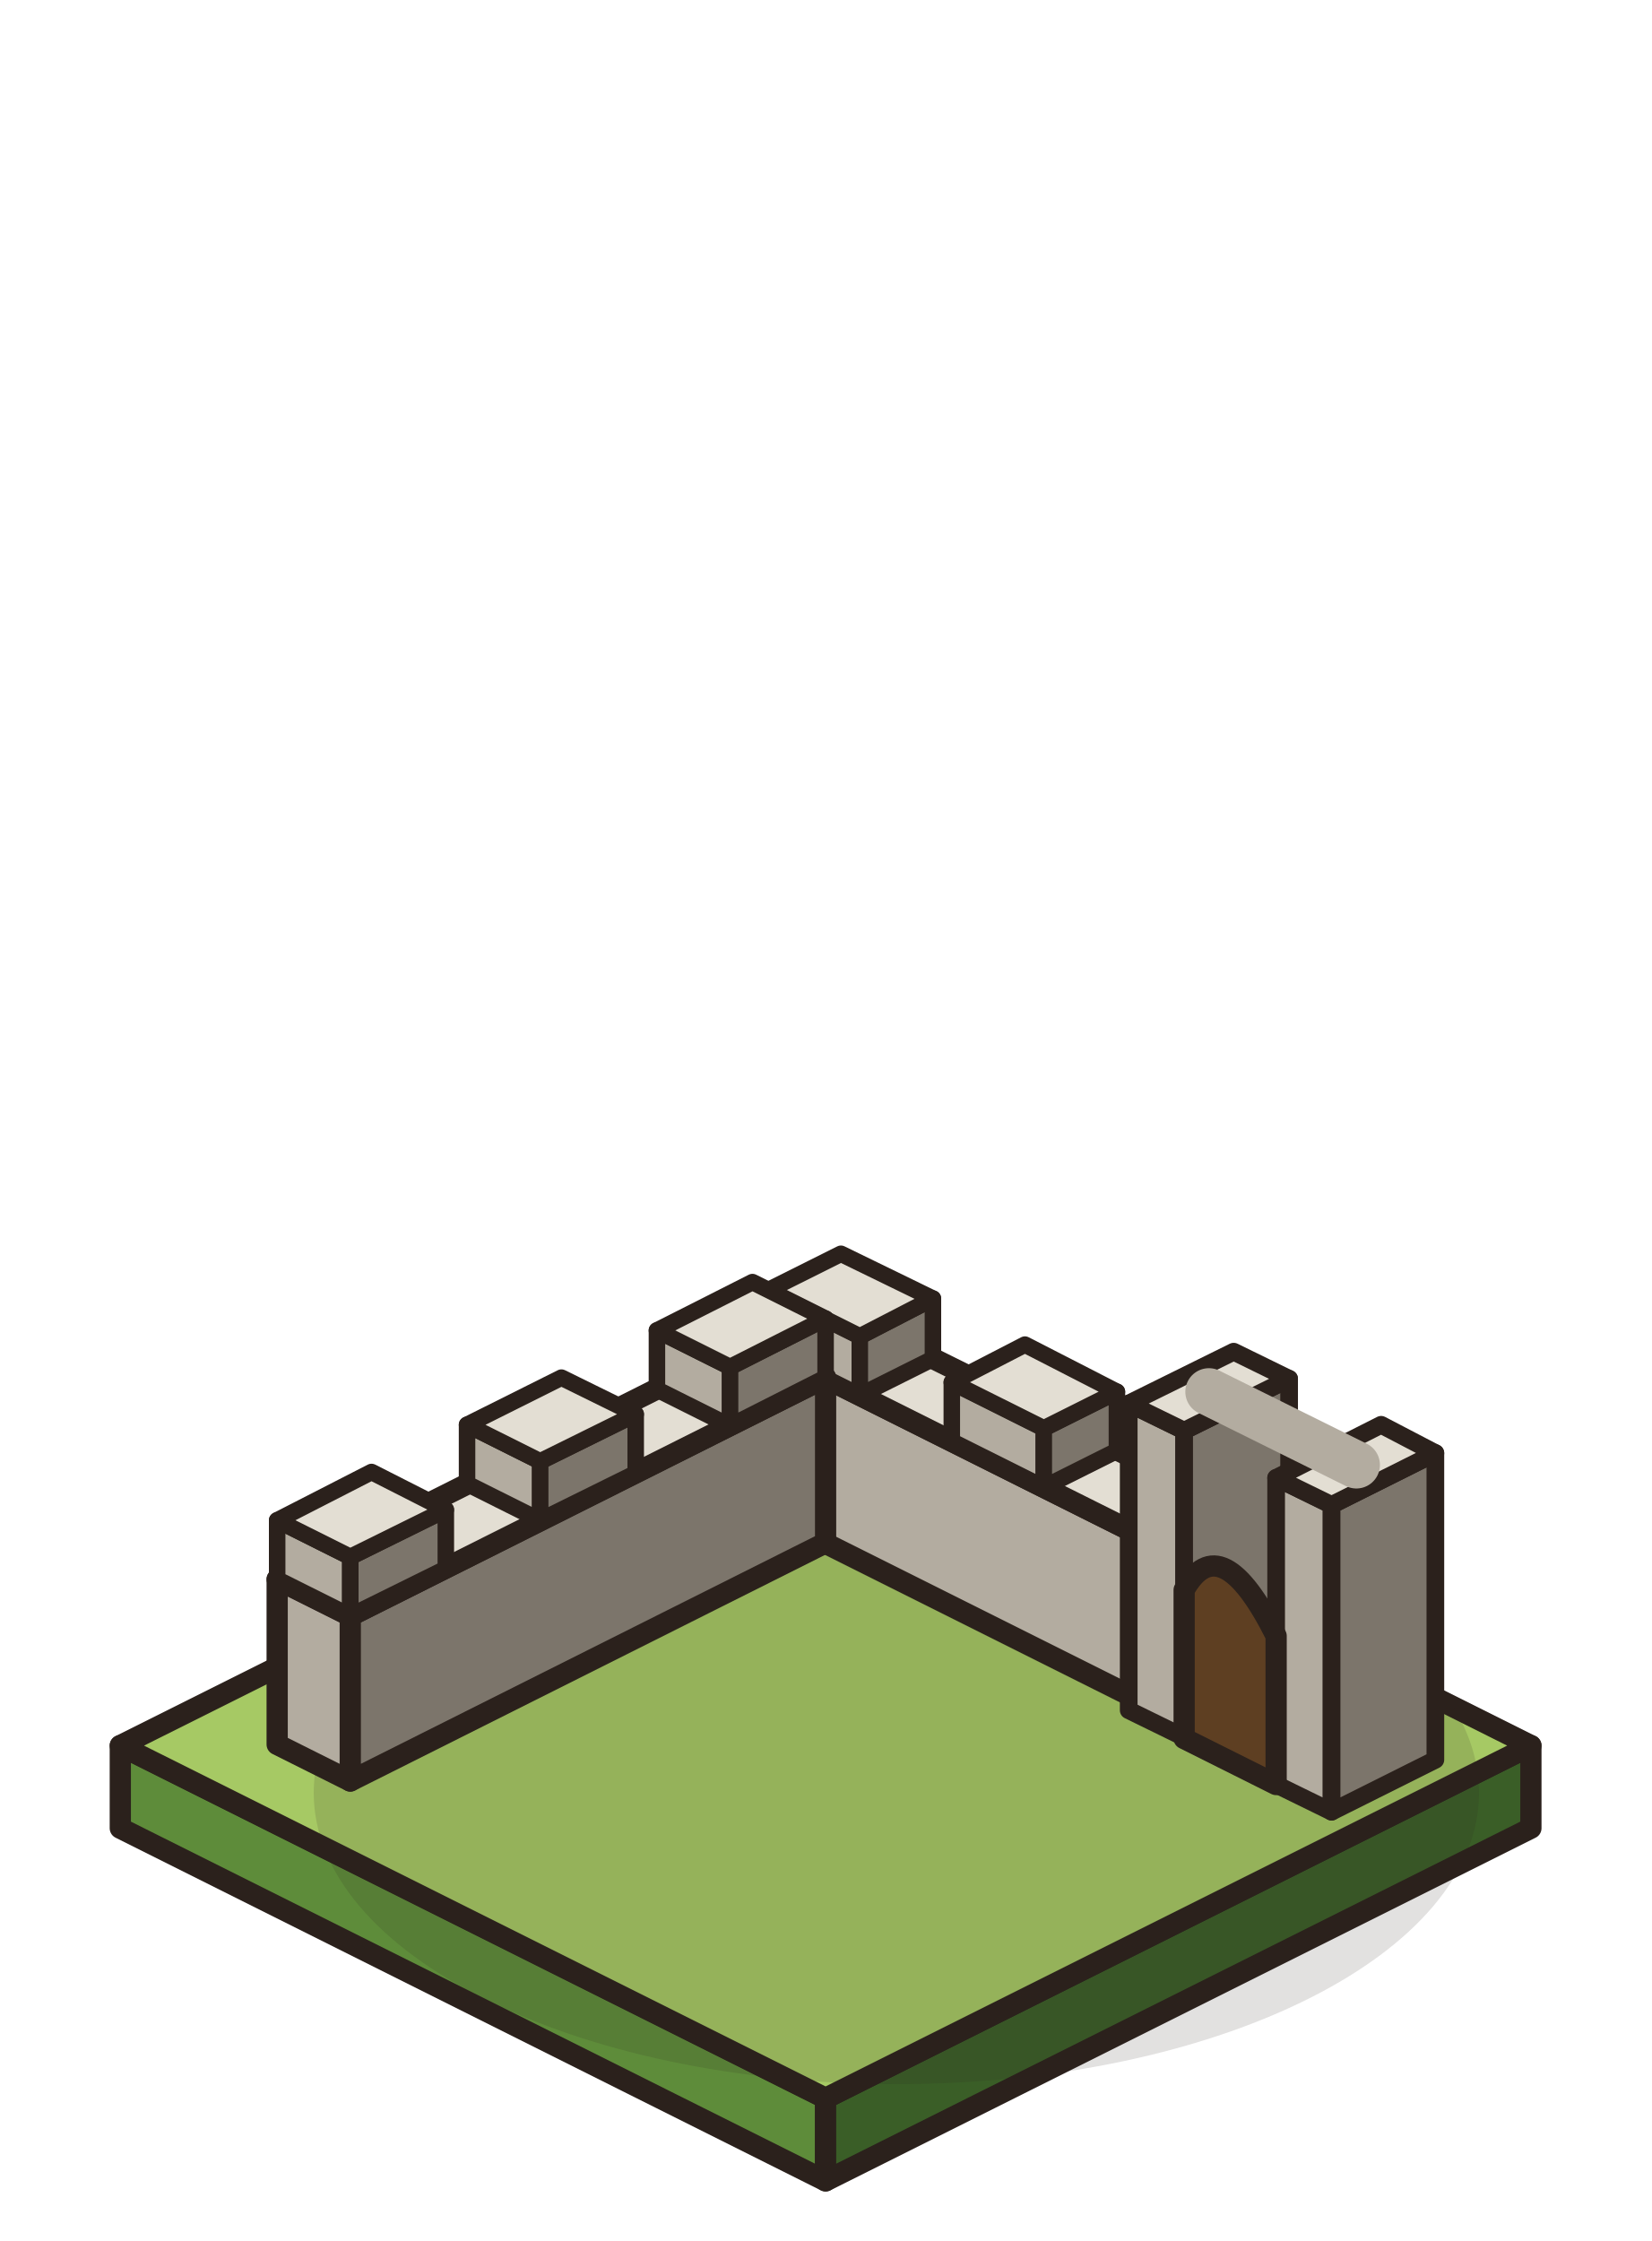
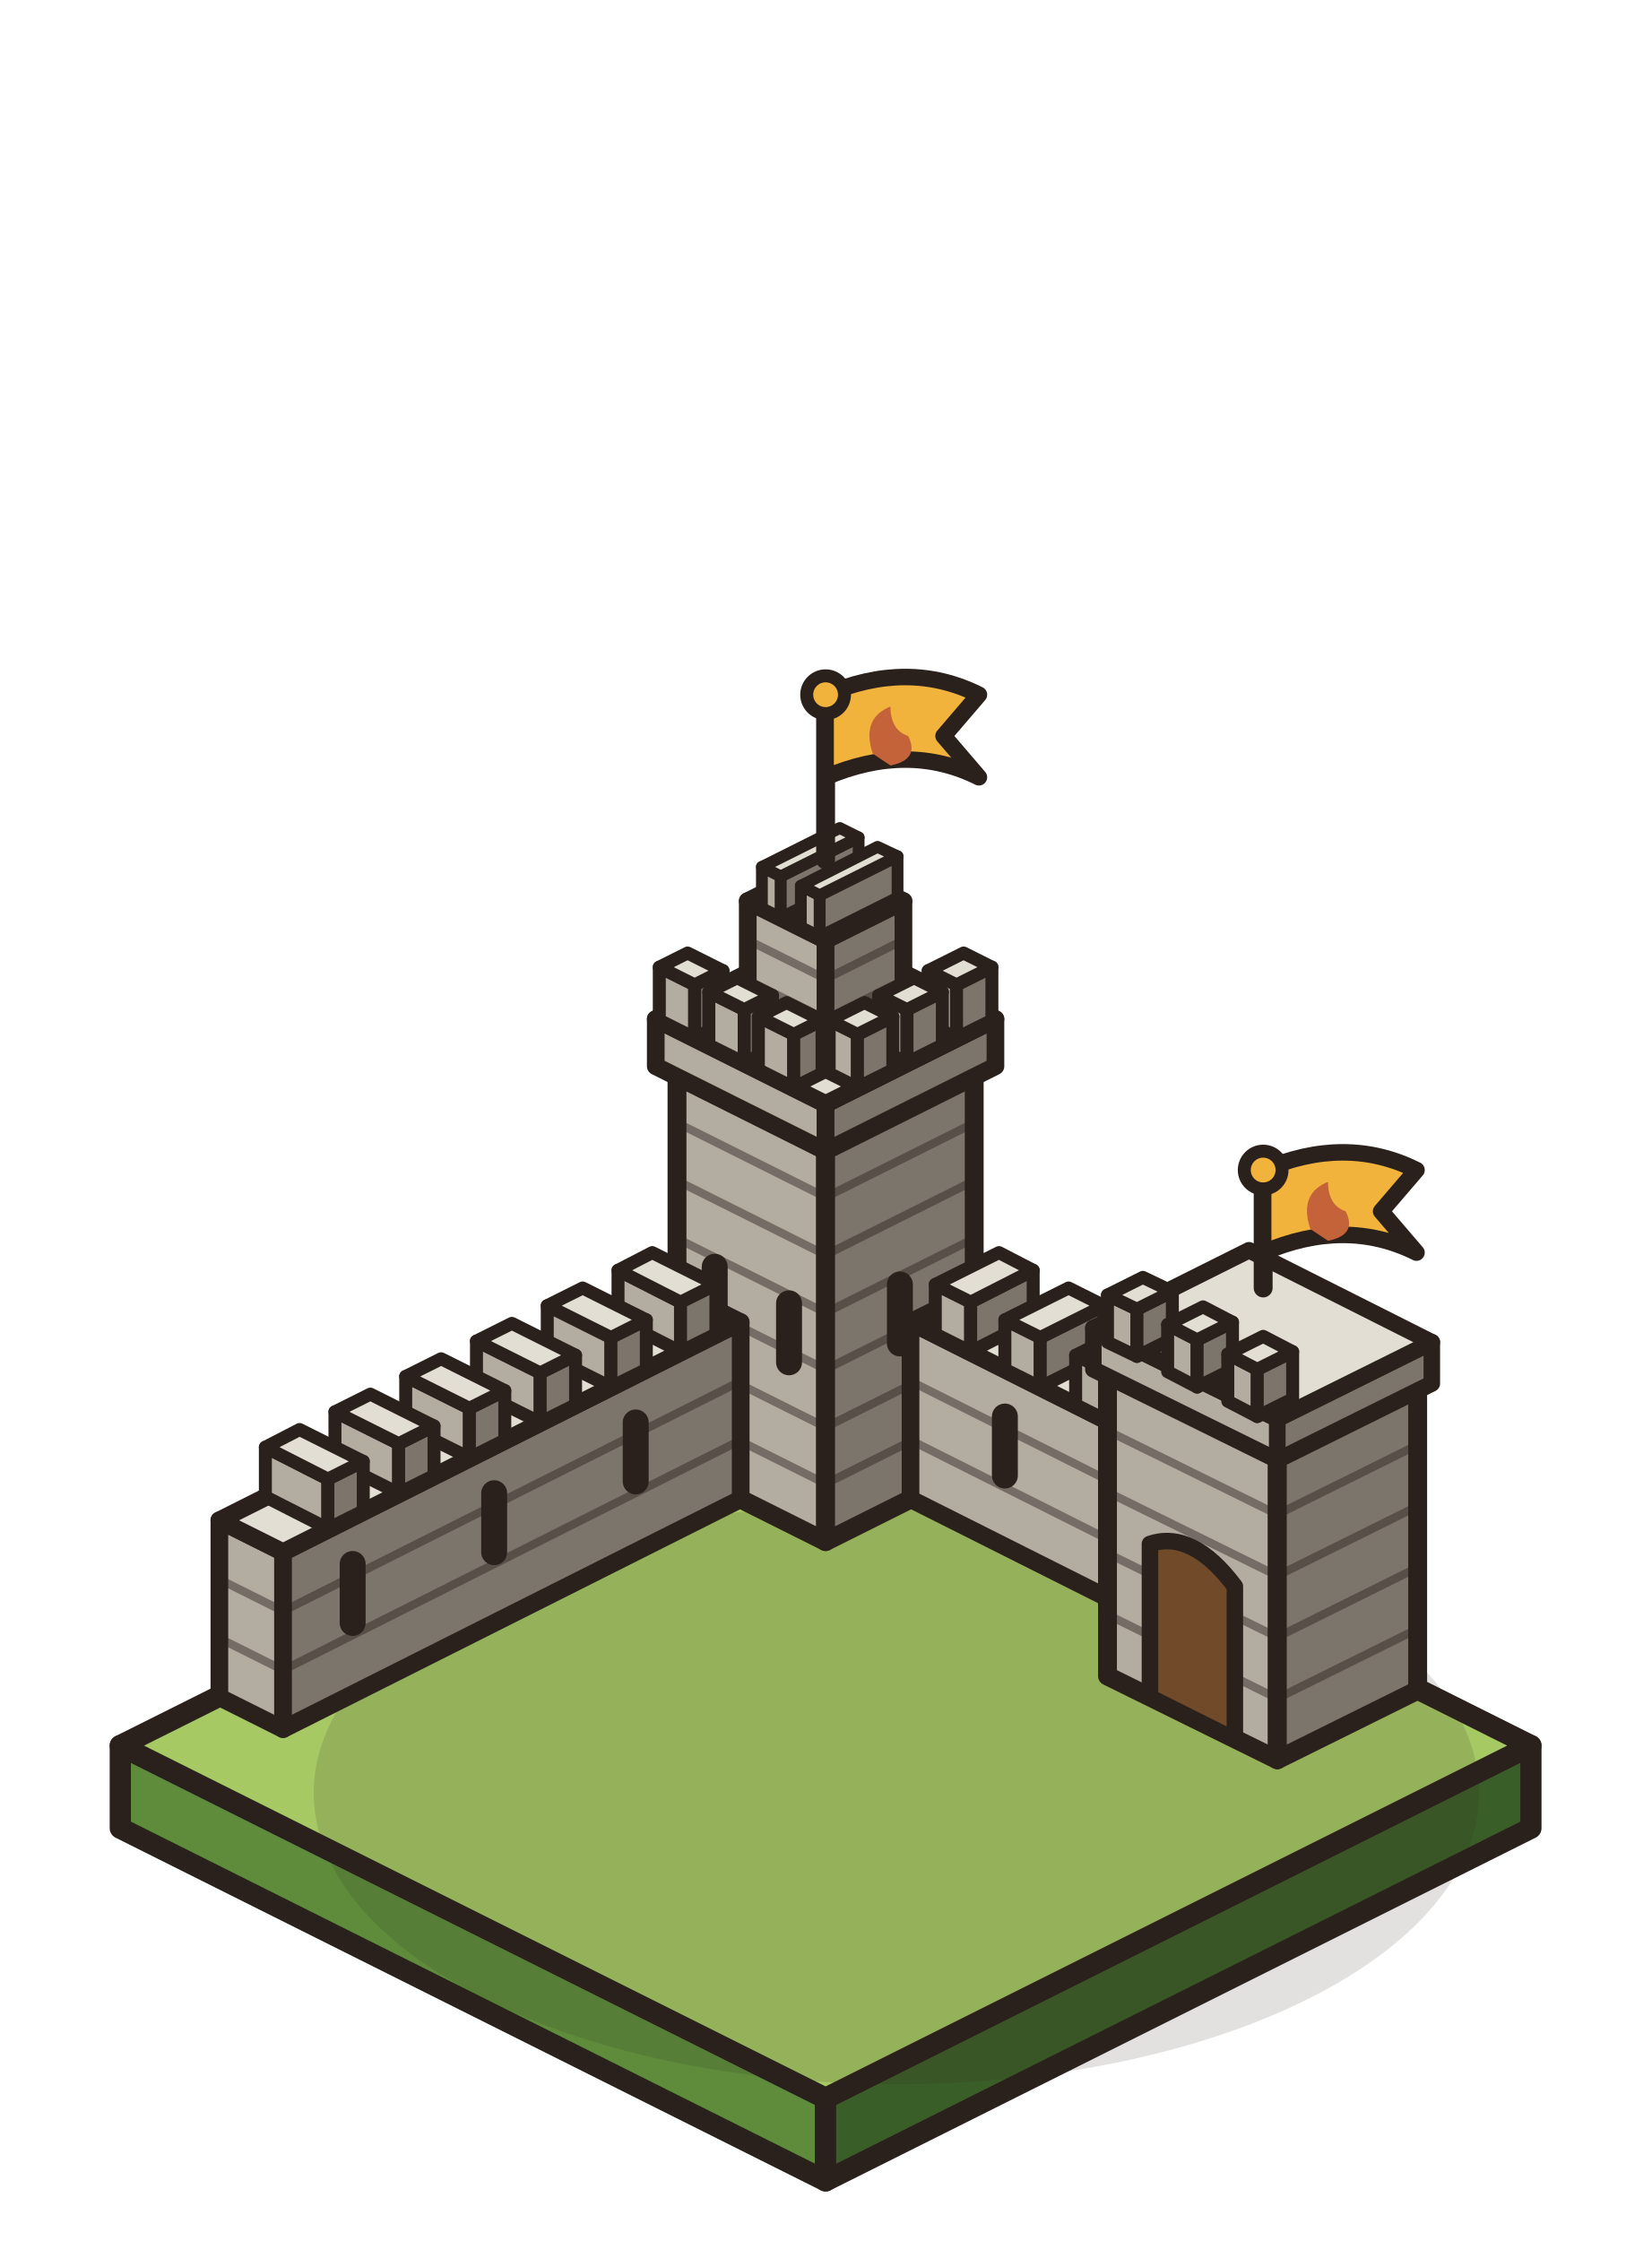
<svg xmlns="http://www.w3.org/2000/svg" viewBox="-70 -122 140 190" width="280" height="380">
  <path d="M-59.8 26L0 55.9L0 62.9L-59.8 33Z" fill="#5E8C3A" stroke="#2B211C" stroke-width="1.8" stroke-linejoin="round" />
  <path d="M59.8 26L0 55.9L0 62.9L59.8 33Z" fill="#3A5E27" stroke="#2B211C" stroke-width="1.8" stroke-linejoin="round" />
  <path d="M0 -3.9L59.8 26L0 55.9L-59.8 26Z" fill="#A6C964" stroke="#2B211C" stroke-width="1.8" stroke-linejoin="round" />
  <ellipse cx="6" cy="30" rx="49.4" ry="24.7" fill="#2B211C" opacity="0.14" />
-   <path d="M-4.9 -7.6L26.3 8L26.3 22L-4.9 6.4Z" fill="#B3ACA0" stroke="#2B211C" stroke-width="1.8" stroke-linejoin="round" />
-   <path d="M32.5 4.8L26.3 8L26.3 22L32.5 18.8Z" fill="#7C756B" stroke="#2B211C" stroke-width="1.8" stroke-linejoin="round" />
-   <path d="M1.3 -10.7L32.5 4.8L26.3 8L-4.9 -7.6Z" fill="#E3DED3" stroke="#2B211C" stroke-width="1.8" stroke-linejoin="round" />
-   <path d="M-4.9 -12.6L2.9 -8.7L2.9 -3.7L-4.9 -7.6Z" fill="#B3ACA0" stroke="#2B211C" stroke-width="1.4" stroke-linejoin="round" />
-   <path d="M9.1 -11.9L2.9 -8.7L2.9 -3.7L9.1 -6.8Z" fill="#7C756B" stroke="#2B211C" stroke-width="1.4" stroke-linejoin="round" />
-   <path d="M1.3 -15.7L9.1 -11.9L2.9 -8.7L-4.9 -12.6Z" fill="#E3DED3" stroke="#2B211C" stroke-width="1.4" stroke-linejoin="round" />
-   <path d="M10.7 -4.8L18.5 -0.9L18.5 4.1L10.7 0.2Z" fill="#B3ACA0" stroke="#2B211C" stroke-width="1.4" stroke-linejoin="round" />
-   <path d="M24.7 -4L18.5 -0.9L18.5 4.1L24.7 1Z" fill="#7C756B" stroke="#2B211C" stroke-width="1.4" stroke-linejoin="round" />
-   <path d="M16.9 -8L24.7 -4L18.5 -0.9L10.7 -4.8Z" fill="#E3DED3" stroke="#2B211C" stroke-width="1.4" stroke-linejoin="round" />
-   <path d="M-46.5 11.9L-40.3 15L-40.3 29L-46.5 25.9Z" fill="#B3ACA0" stroke="#2B211C" stroke-width="1.8" stroke-linejoin="round" />
-   <path d="M0 -5.2L-40.3 15L-40.3 29L0 8.8Z" fill="#7C756B" stroke="#2B211C" stroke-width="1.8" stroke-linejoin="round" />
-   <path d="M-6.2 -8.3L0 -5.2L-40.3 15L-46.5 11.9Z" fill="#E3DED3" stroke="#2B211C" stroke-width="1.8" stroke-linejoin="round" />
-   <path d="M-14.3 -9.2L-8.1 -6.1L-8.1 -1.1L-14.3 -4.2Z" fill="#B3ACA0" stroke="#2B211C" stroke-width="1.4" stroke-linejoin="round" />
-   <path d="M0 -10.2L-8.1 -6.1L-8.1 -1.1L0 -5.2Z" fill="#7C756B" stroke="#2B211C" stroke-width="1.4" stroke-linejoin="round" />
-   <path d="M-6.2 -13.3L0 -10.2L-8.1 -6.1L-14.3 -9.2Z" fill="#E3DED3" stroke="#2B211C" stroke-width="1.4" stroke-linejoin="round" />
-   <path d="M-30.4 -1.2L-24.2 1.9L-24.2 6.9L-30.4 3.8Z" fill="#B3ACA0" stroke="#2B211C" stroke-width="1.4" stroke-linejoin="round" />
-   <path d="M-16.1 -2.1L-24.2 1.9L-24.2 6.9L-16.1 2.9Z" fill="#7C756B" stroke="#2B211C" stroke-width="1.4" stroke-linejoin="round" />
-   <path d="M-22.4 -5.2L-16.1 -2.1L-24.2 1.9L-30.4 -1.2Z" fill="#E3DED3" stroke="#2B211C" stroke-width="1.4" stroke-linejoin="round" />
-   <path d="M-46.5 6.9L-40.3 10L-40.3 15L-46.5 11.9Z" fill="#B3ACA0" stroke="#2B211C" stroke-width="1.4" stroke-linejoin="round" />
-   <path d="M-32.2 6L-40.3 10L-40.3 15L-32.2 11Z" fill="#7C756B" stroke="#2B211C" stroke-width="1.4" stroke-linejoin="round" />
-   <path d="M-38.5 2.8L-32.2 6L-40.3 10L-46.5 6.9Z" fill="#E3DED3" stroke="#2B211C" stroke-width="1.4" stroke-linejoin="round" />
-   <path d="M25.7 -3L30.4 -0.7L30.4 25.3L25.7 23Z" fill="#B3ACA0" stroke="#2B211C" stroke-width="1.5" stroke-linejoin="round" />
-   <path d="M39.3 -5.1L30.4 -0.7L30.4 25.3L39.3 20.9Z" fill="#7C756B" stroke="#2B211C" stroke-width="1.5" stroke-linejoin="round" />
-   <path d="M34.6 -7.4L39.3 -5.1L30.4 -0.7L25.7 -3Z" fill="#E3DED3" stroke="#2B211C" stroke-width="1.5" stroke-linejoin="round" />
-   <path d="M38.2 3.3L42.9 5.6L42.9 31.6L38.2 29.3Z" fill="#B3ACA0" stroke="#2B211C" stroke-width="1.5" stroke-linejoin="round" />
-   <path d="M51.7 1.2L42.9 5.6L42.9 31.6L51.7 27.2Z" fill="#7C756B" stroke="#2B211C" stroke-width="1.5" stroke-linejoin="round" />
-   <path d="M47.1 -1.2L51.7 1.2L42.9 5.6L38.2 3.3Z" fill="#E3DED3" stroke="#2B211C" stroke-width="1.5" stroke-linejoin="round" />
-   <path d="M32.5 -4L45 2.2" fill="none" stroke="#B3ACA0" stroke-width="4" stroke-linecap="round" stroke-linejoin="round" />
-   <path d="M30.4 25.4L30.4 12.8Q33.5 7.3 38.2 16.7L38.2 29.3Z" fill="#5E3F22" stroke="#2B211C" stroke-width="1.8" stroke-linejoin="round" />
+   <g stroke="#2B211C" stroke-width="1.5" stroke-linejoin="round" stroke-linecap="round">
+     <path d="M-12.6 2.4L0 8.7L0 -25.3L-12.6 -31.6Z" fill="#B3ACA0" stroke-width="1.6" />
+     <path d="M0 8.7L12.6 2.4L12.6 -31.6L0 -25.3Z" fill="#7C756B" stroke-width="1.6" />
+     <path d="M0 -37.9L12.6 -31.6L0 -25.3L-12.6 -31.6Z" fill="#E3DED3" stroke-width="1.6" />
+     <path d="M-12.6 -2.5L0 3.8M0 3.8L12.6 -2.5M-12.6 -7.3L0 -1M0 -1L12.6 -7.3M-12.6 -12.2L0 -5.9M0 -5.9L12.6 -12.2M-12.6 -17L0 -10.7M0 -10.7L12.6 -17M-12.6 -21.9L0 -15.6M0 -15.6L12.6 -21.9M-12.6 -26.8L0 -20.5M0 -20.5L12.6 -26.8" fill="none" stroke-width=".7" opacity=".45" />
+     <path d="M-9.4 -9.6v-5M-3.1 -6.5v-5" fill="none" stroke-width="2.2" stroke-linecap="round" />
+     <path d="M6.3 -8.1v-5" fill="none" stroke-width="2.2" stroke-linecap="round" />
+     <path d="M-14.4 -31.6L0 -24.4L0 -28.4L-14.4 -35.6Z" fill="#B3ACA0" stroke-width="1.5" />
+     <path d="M0 -24.4L14.4 -31.6L14.4 -35.6L0 -28.4Z" fill="#7C756B" stroke-width="1.5" />
+     <path d="M0 -42.8L14.4 -35.6L0 -28.4L-14.4 -35.6Z" fill="#E3DED3" stroke-width="1.5" />
+     <path d="M-6.6 -35.6L0 -32.3L0 -42.3L-6.6 -45.6Z" fill="#B3ACA0" stroke-width="1.5" />
+     <path d="M0 -32.3L6.6 -35.6L6.6 -45.6L0 -42.3Z" fill="#7C756B" stroke-width="1.5" />
+     <path d="M0 -48.9L6.6 -45.6L0 -42.3L-6.6 -45.6Z" fill="#E3DED3" stroke-width="1.5" />
+     <path d="M-6.6 -38.9L0 -35.6M0 -35.6L6.6 -38.9M-6.6 -42.3L0 -39M0 -39L6.6 -42.3" fill="none" stroke-width=".7" opacity=".45" />
+     <path d="M-5.4 -45L-3.8 -44.2L-3.8 -47.7L-5.4 -48.5Z" fill="#B3ACA0" stroke-width="1" />
+     <path d="M-3.8 -44.2L2.8 -47.5L2.8 -51L-3.8 -47.7Z" fill="#7C756B" stroke-width="1" />
+     <path d="M1.2 -51.8L2.8 -51L-3.8 -47.7L-5.4 -48.5Z" fill="#E3DED3" stroke-width="1" />
+     <path d="M-2.1 -43.4L-0.5 -42.6L-0.5 -46.1L-2.1 -46.9Z" fill="#B3ACA0" stroke-width="1" />
+     <path d="M-0.5 -42.6L6.1 -45.9L6.1 -49.4L-0.5 -46.1Z" fill="#7C756B" stroke-width="1" />
+     <path d="M4.4 -50.2L6.1 -49.4L-0.5 -46.1L-2.1 -46.9Z" fill="#E3DED3" stroke-width="1" />
+     <path d="M-14.1 -35.5L-11.1 -34L-11.1 -38.5L-14.1 -40Z" fill="#B3ACA0" stroke-width="1.1" />
+     <path d="M-11.1 -34L-8.7 -35.2L-8.7 -39.7L-11.1 -38.5Z" fill="#7C756B" stroke-width="1.1" />
+     <path d="M-11.7 -41.2L-8.7 -39.7L-11.1 -38.5L-14.1 -40Z" fill="#E3DED3" stroke-width="1.1" />
+     <path d="M-9.9 -33.4L-6.9 -31.9L-6.9 -36.4L-9.9 -37.9Z" fill="#B3ACA0" stroke-width="1.1" />
+     <path d="M-6.9 -31.9L-4.5 -33.1L-4.5 -37.6L-6.9 -36.4Z" fill="#7C756B" stroke-width="1.1" />
+     <path d="M-7.5 -39.1L-4.5 -37.6L-6.9 -36.4L-9.9 -37.9Z" fill="#E3DED3" stroke-width="1.1" />
+     <path d="M-5.7 -31.3L-2.7 -29.8L-2.7 -34.3L-5.7 -35.8Z" fill="#B3ACA0" stroke-width="1.1" />
+     <path d="M-2.7 -29.8L-0.3 -31L-0.3 -35.5L-2.7 -34.3Z" fill="#7C756B" stroke-width="1.1" />
+     <path d="M-3.3 -37L-0.3 -35.5L-2.7 -34.3L-5.7 -35.8Z" fill="#E3DED3" stroke-width="1.1" />
+     <path d="M8.7 -35.2L11.1 -34L11.1 -38.5L8.7 -39.7Z" fill="#B3ACA0" stroke-width="1.1" />
+     <path d="M11.1 -34L14.1 -35.5L14.1 -40L11.1 -38.5Z" fill="#7C756B" stroke-width="1.1" />
+     <path d="M11.7 -41.2L14.1 -40L11.1 -38.5L8.7 -39.7Z" fill="#E3DED3" stroke-width="1.1" />
+     <path d="M4.5 -33.1L6.9 -31.9L6.9 -36.4L4.5 -37.6Z" fill="#B3ACA0" stroke-width="1.1" />
+     <path d="M6.9 -31.9L9.9 -33.4L9.9 -37.9L6.9 -36.4Z" fill="#7C756B" stroke-width="1.1" />
+     <path d="M7.5 -39.1L9.9 -37.9L6.9 -36.4L4.5 -37.6Z" fill="#E3DED3" stroke-width="1.1" />
+     <path d="M0.3 -31L2.7 -29.8L2.7 -34.3L0.3 -35.5Z" fill="#B3ACA0" stroke-width="1.1" />
+     <path d="M2.7 -29.8L5.7 -31.3L5.7 -35.8L2.7 -34.3Z" fill="#7C756B" stroke-width="1.1" />
+     <path d="M3.3 -37L5.7 -35.8L2.7 -34.3L0.3 -35.5Z" fill="#E3DED3" stroke-width="1.1" />
+     <path d="M0 -49.1V-63.1" fill="none" stroke-width="1.6" stroke-linecap="round" />
+     <path d="M0 -63.1Q7 -66.1 13 -63.1L10 -59.6L13 -56.1Q7 -59.1 0 -56.1Z" fill="#F2B33D" stroke-width="1.4" />
+     <path d="M4 -58.1Q3 -61.1 5.5 -62.1Q5.5 -60.1 7 -59.6Q8 -57.6 5.5 -57.1Z" fill="#C4623A" stroke="none" />
+     <circle cx="0" cy="-63.1" r="1.6" fill="#F2B33D" stroke-width="1.1" />
+     <path d="M-51.4 21.9L-46 24.6L-46 9.6L-51.4 6.9Z" fill="#B3ACA0" stroke-width="1.5" />
+     <path d="M-46 24.6L-7.2 5.1L-7.2 -9.9L-46 9.6Z" fill="#7C756B" stroke-width="1.5" />
+     <path d="M-12.6 -12.6L-7.2 -9.9L-46 9.6L-51.4 6.9Z" fill="#E3DED3" stroke-width="1.5" />
+     <path d="M-51.4 16.9L-46 19.6M-46 19.6L-7.2 0.1M-51.4 11.9L-46 14.6M-46 14.6L-7.2 -4.9" fill="none" stroke-width=".7" opacity=".45" />
+     <path d="M-16.1 3.6v-5M-28.1 9.6v-5M-40.1 15.6v-5" fill="none" stroke-width="2.2" stroke-linecap="round" />
+     <path d="M-17.6 -10.1L-12.3 -7.4L-12.3 -11.6L-17.6 -14.3Z" fill="#B3ACA0" stroke-width="1.1" />
+     <path d="M-12.3 -7.4L-9.3 -8.9L-9.3 -13.1L-12.3 -11.6Z" fill="#7C756B" stroke-width="1.1" />
+     <path d="M-14.7 -15.8L-9.3 -13.1L-12.3 -11.6L-17.6 -14.3Z" fill="#E3DED3" stroke-width="1.1" />
+     <path d="M-23.6 -7.1L-18.2 -4.4L-18.2 -8.6L-23.6 -11.3Z" fill="#B3ACA0" stroke-width="1.1" />
+     <path d="M-18.2 -4.4L-15.2 -5.9L-15.2 -10.1L-18.2 -8.6Z" fill="#7C756B" stroke-width="1.1" />
+     <path d="M-20.6 -12.8L-15.2 -10.1L-18.2 -8.6L-23.6 -11.3Z" fill="#E3DED3" stroke-width="1.1" />
+     <path d="M-29.6 -4.1L-24.2 -1.4L-24.2 -5.6L-29.6 -8.3Z" fill="#B3ACA0" stroke-width="1.1" />
+     <path d="M-24.2 -1.4L-21.2 -2.9L-21.2 -7.1L-24.2 -5.6Z" fill="#7C756B" stroke-width="1.1" />
+     <path d="M-26.6 -9.8L-21.2 -7.1L-24.2 -5.6L-29.6 -8.3Z" fill="#E3DED3" stroke-width="1.1" />
+     <path d="M-35.6 -1.1L-30.2 1.6L-30.2 -2.6L-35.6 -5.3Z" fill="#B3ACA0" stroke-width="1.1" />
+     <path d="M-30.2 1.6L-27.2 0.1L-27.2 -4.1L-30.2 -2.6Z" fill="#7C756B" stroke-width="1.1" />
+     <path d="M-32.6 -6.8L-27.2 -4.1L-30.2 -2.6L-35.6 -5.3Z" fill="#E3DED3" stroke-width="1.1" />
+     <path d="M-41.6 1.9L-36.2 4.6L-36.2 0.4L-41.6 -2.3Z" fill="#B3ACA0" stroke-width="1.1" />
+     <path d="M-36.2 4.6L-33.2 3.1L-33.2 -1.1L-36.2 0.4Z" fill="#7C756B" stroke-width="1.1" />
+     <path d="M-38.6 -3.8L-33.2 -1.1L-36.2 0.4L-41.6 -2.3Z" fill="#E3DED3" stroke-width="1.1" />
+     <path d="M-47.5 4.9L-42.2 7.6L-42.2 3.4L-47.5 0.7Z" fill="#B3ACA0" stroke-width="1.1" />
+     <path d="M-42.2 7.6L-39.2 6.1L-39.2 1.9L-42.2 3.4Z" fill="#7C756B" stroke-width="1.1" />
+     <path d="M-44.6 -0.8L-39.2 1.9L-42.2 3.4L-47.5 0.7Z" fill="#E3DED3" stroke-width="1.1" />
+     <path d="M7.2 5.1L30.5 16.8L30.5 1.8L7.2 -9.9Z" fill="#B3ACA0" stroke-width="1.5" />
+     <path d="M30.5 16.8L35.9 14.1L35.9 -0.9L30.5 1.8Z" fill="#7C756B" stroke-width="1.5" />
+     <path d="M12.6 -12.6L35.9 -0.9L30.5 1.8L7.2 -9.9Z" fill="#E3DED3" stroke-width="1.5" />
+     <path d="M7.2 0.1L30.5 11.8M30.5 11.8L35.9 9.1M7.2 -4.9L30.5 6.8M30.5 6.8L35.9 4.1" fill="none" stroke-width=".7" opacity=".45" />
+     <path d="M15.2 3.1v-5M25.4 8.2v-5" fill="none" stroke-width="2.2" stroke-linecap="round" />
+     <path d="M9.3 -8.9L12.3 -7.4L12.3 -11.6L9.3 -13.1Z" fill="#B3ACA0" stroke-width="1.1" />
+     <path d="M12.3 -7.4L17.6 -10.1L17.6 -14.3L12.3 -11.6Z" fill="#7C756B" stroke-width="1.1" />
+     <path d="M14.7 -15.8L17.6 -14.3L12.3 -11.6L9.3 -13.1Z" fill="#E3DED3" stroke-width="1.1" />
+     <path d="M15.2 -5.9L18.2 -4.4L18.2 -8.6L15.2 -10.1Z" fill="#B3ACA0" stroke-width="1.1" />
+     <path d="M18.2 -4.4L23.6 -7.1L23.6 -11.3L18.2 -8.6Z" fill="#7C756B" stroke-width="1.1" />
+     <path d="M20.6 -12.8L23.6 -11.3L18.2 -8.6L15.2 -10.1Z" fill="#E3DED3" stroke-width="1.1" />
+     <path d="M21.2 -2.9L24.2 -1.4L24.2 -5.6L21.2 -7.1Z" fill="#B3ACA0" stroke-width="1.1" />
+     <path d="M24.2 -1.4L29.6 -4.1L29.6 -8.3L24.2 -5.6Z" fill="#7C756B" stroke-width="1.1" />
+     <path d="M26.6 -9.8L29.6 -8.3L24.2 -5.6L21.2 -7.1Z" fill="#E3DED3" stroke-width="1.1" />
+     <path d="M27.2 0.1L30.2 1.6L30.2 -2.6L27.2 -4.1Z" fill="#B3ACA0" stroke-width="1.1" />
+     <path d="M30.2 1.6L35.6 -1.1L35.6 -5.3L30.2 -2.6Z" fill="#7C756B" stroke-width="1.1" />
+     <path d="M32.6 -6.8L35.6 -5.3L30.2 -2.6L27.2 -4.1Z" fill="#E3DED3" stroke-width="1.1" />
+     <path d="M23.9 20.1L38.3 27.2L38.3 1.2L23.9 -5.9Z" fill="#B3ACA0" stroke-width="1.6" />
+     <path d="M38.3 27.2L50.2 21.3L50.2 -4.7L38.3 1.2Z" fill="#7C756B" stroke-width="1.6" />
+     <path d="M35.9 -11.9L50.2 -4.7L38.3 1.2L23.9 -5.9Z" fill="#E3DED3" stroke-width="1.6" />
+     <path d="M23.9 14.9L38.3 22M38.3 22L50.2 16.1M23.9 9.7L38.3 16.8M38.3 16.8L50.2 10.9M23.9 4.5L38.3 11.6M38.3 11.6L50.2 5.7M23.9 -0.7L38.3 6.4M38.3 6.4L50.2 0.5" fill="none" stroke-width=".7" opacity=".45" />
+     <path d="M27.5 21.9L27.5 8.9Q31.1 7.7 34.7 12.5L34.7 25.5Z" fill="#714B29" stroke-width="1.4" />
+     <path d="M22.7 -5.9L38.3 1.8L38.3 -1.7L22.7 -9.4Z" fill="#B3ACA0" stroke-width="1.4" />
+     <path d="M38.3 1.8L51.4 -4.7L51.4 -8.2L38.3 -1.7Z" fill="#7C756B" stroke-width="1.4" />
+     <path d="M35.9 -16L51.4 -8.2L38.3 -1.7L22.7 -9.4Z" fill="#E3DED3" stroke-width="1.4" />
+     <path d="M23.9 -8.2L26.4 -7L26.4 -11L23.9 -12.2Z" fill="#B3ACA0" stroke-width="1.1" />
+     <path d="M26.4 -7L29.4 -8.5L29.4 -12.5L26.4 -11Z" fill="#7C756B" stroke-width="1.1" />
+     <path d="M26.9 -13.7L29.4 -12.5L26.4 -11L23.9 -12.2Z" fill="#E3DED3" stroke-width="1.1" />
+     <path d="M29 -5.7L31.5 -4.4L31.5 -8.4L29 -9.7Z" fill="#B3ACA0" stroke-width="1.1" />
+     <path d="M31.5 -4.4L34.5 -5.9L34.5 -9.9L31.5 -8.4Z" fill="#7C756B" stroke-width="1.1" />
+     <path d="M32 -11.2L34.5 -9.9L31.5 -8.4L29 -9.7Z" fill="#E3DED3" stroke-width="1.1" />
+     <path d="M34.1 -3.2L36.6 -1.9L36.6 -5.9L34.1 -7.2Z" fill="#B3ACA0" stroke-width="1.1" />
+     <path d="M36.6 -1.9L39.6 -3.4L39.6 -7.4L36.6 -5.9Z" fill="#7C756B" stroke-width="1.1" />
+     <path d="M37.1 -8.7L39.6 -7.4L36.6 -5.9L34.1 -7.2Z" fill="#E3DED3" stroke-width="1.1" />
+     <path d="M37.1 -12.8V-22.8" fill="none" stroke-width="1.6" stroke-linecap="round" />
+     <path d="M37.1 -22.8Q44.1 -25.8 50.1 -22.8L47.1 -19.3L50.1 -15.8Q44.1 -18.8 37.1 -15.8Z" fill="#F2B33D" stroke-width="1.4" />
+     <path d="M41.1 -17.8Q40.1 -20.8 42.6 -21.8Q42.6 -19.8 44.1 -19.3Q45.1 -17.3 42.6 -16.8Z" fill="#C4623A" stroke="none" />
+     <circle cx="37.1" cy="-22.8" r="1.6" fill="#F2B33D" stroke-width="1.1" />
+   </g>
</svg>
